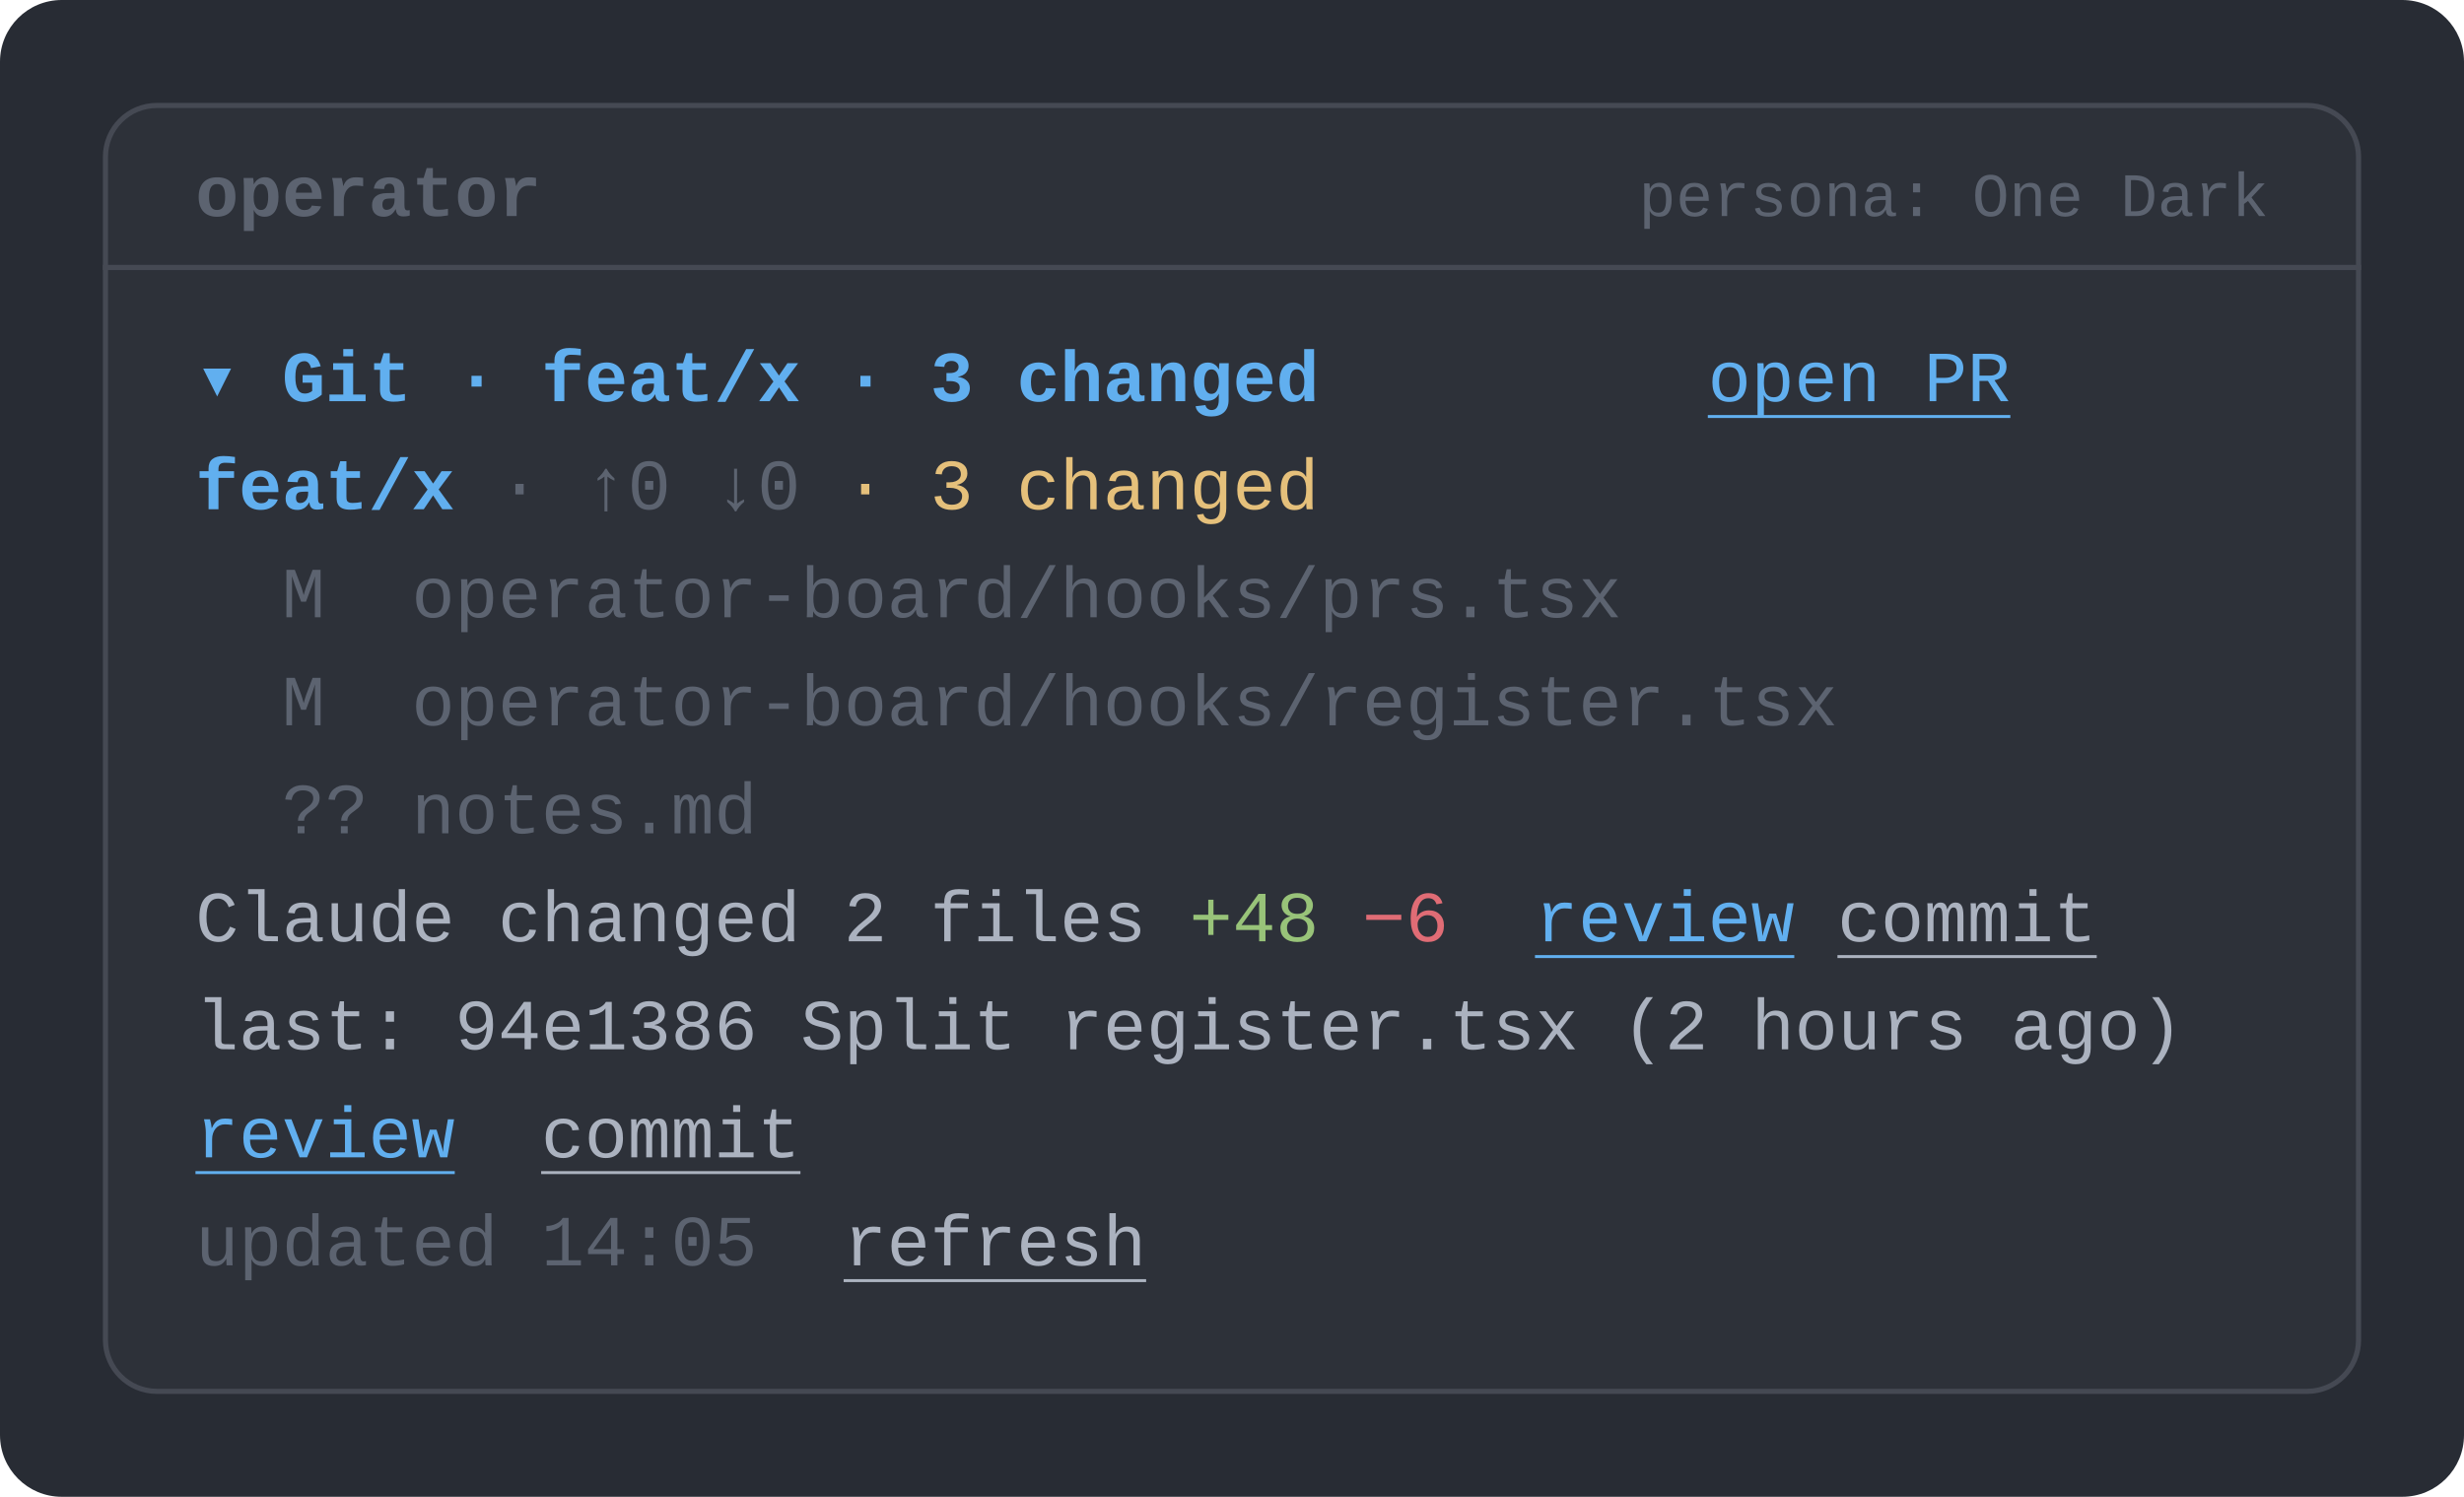
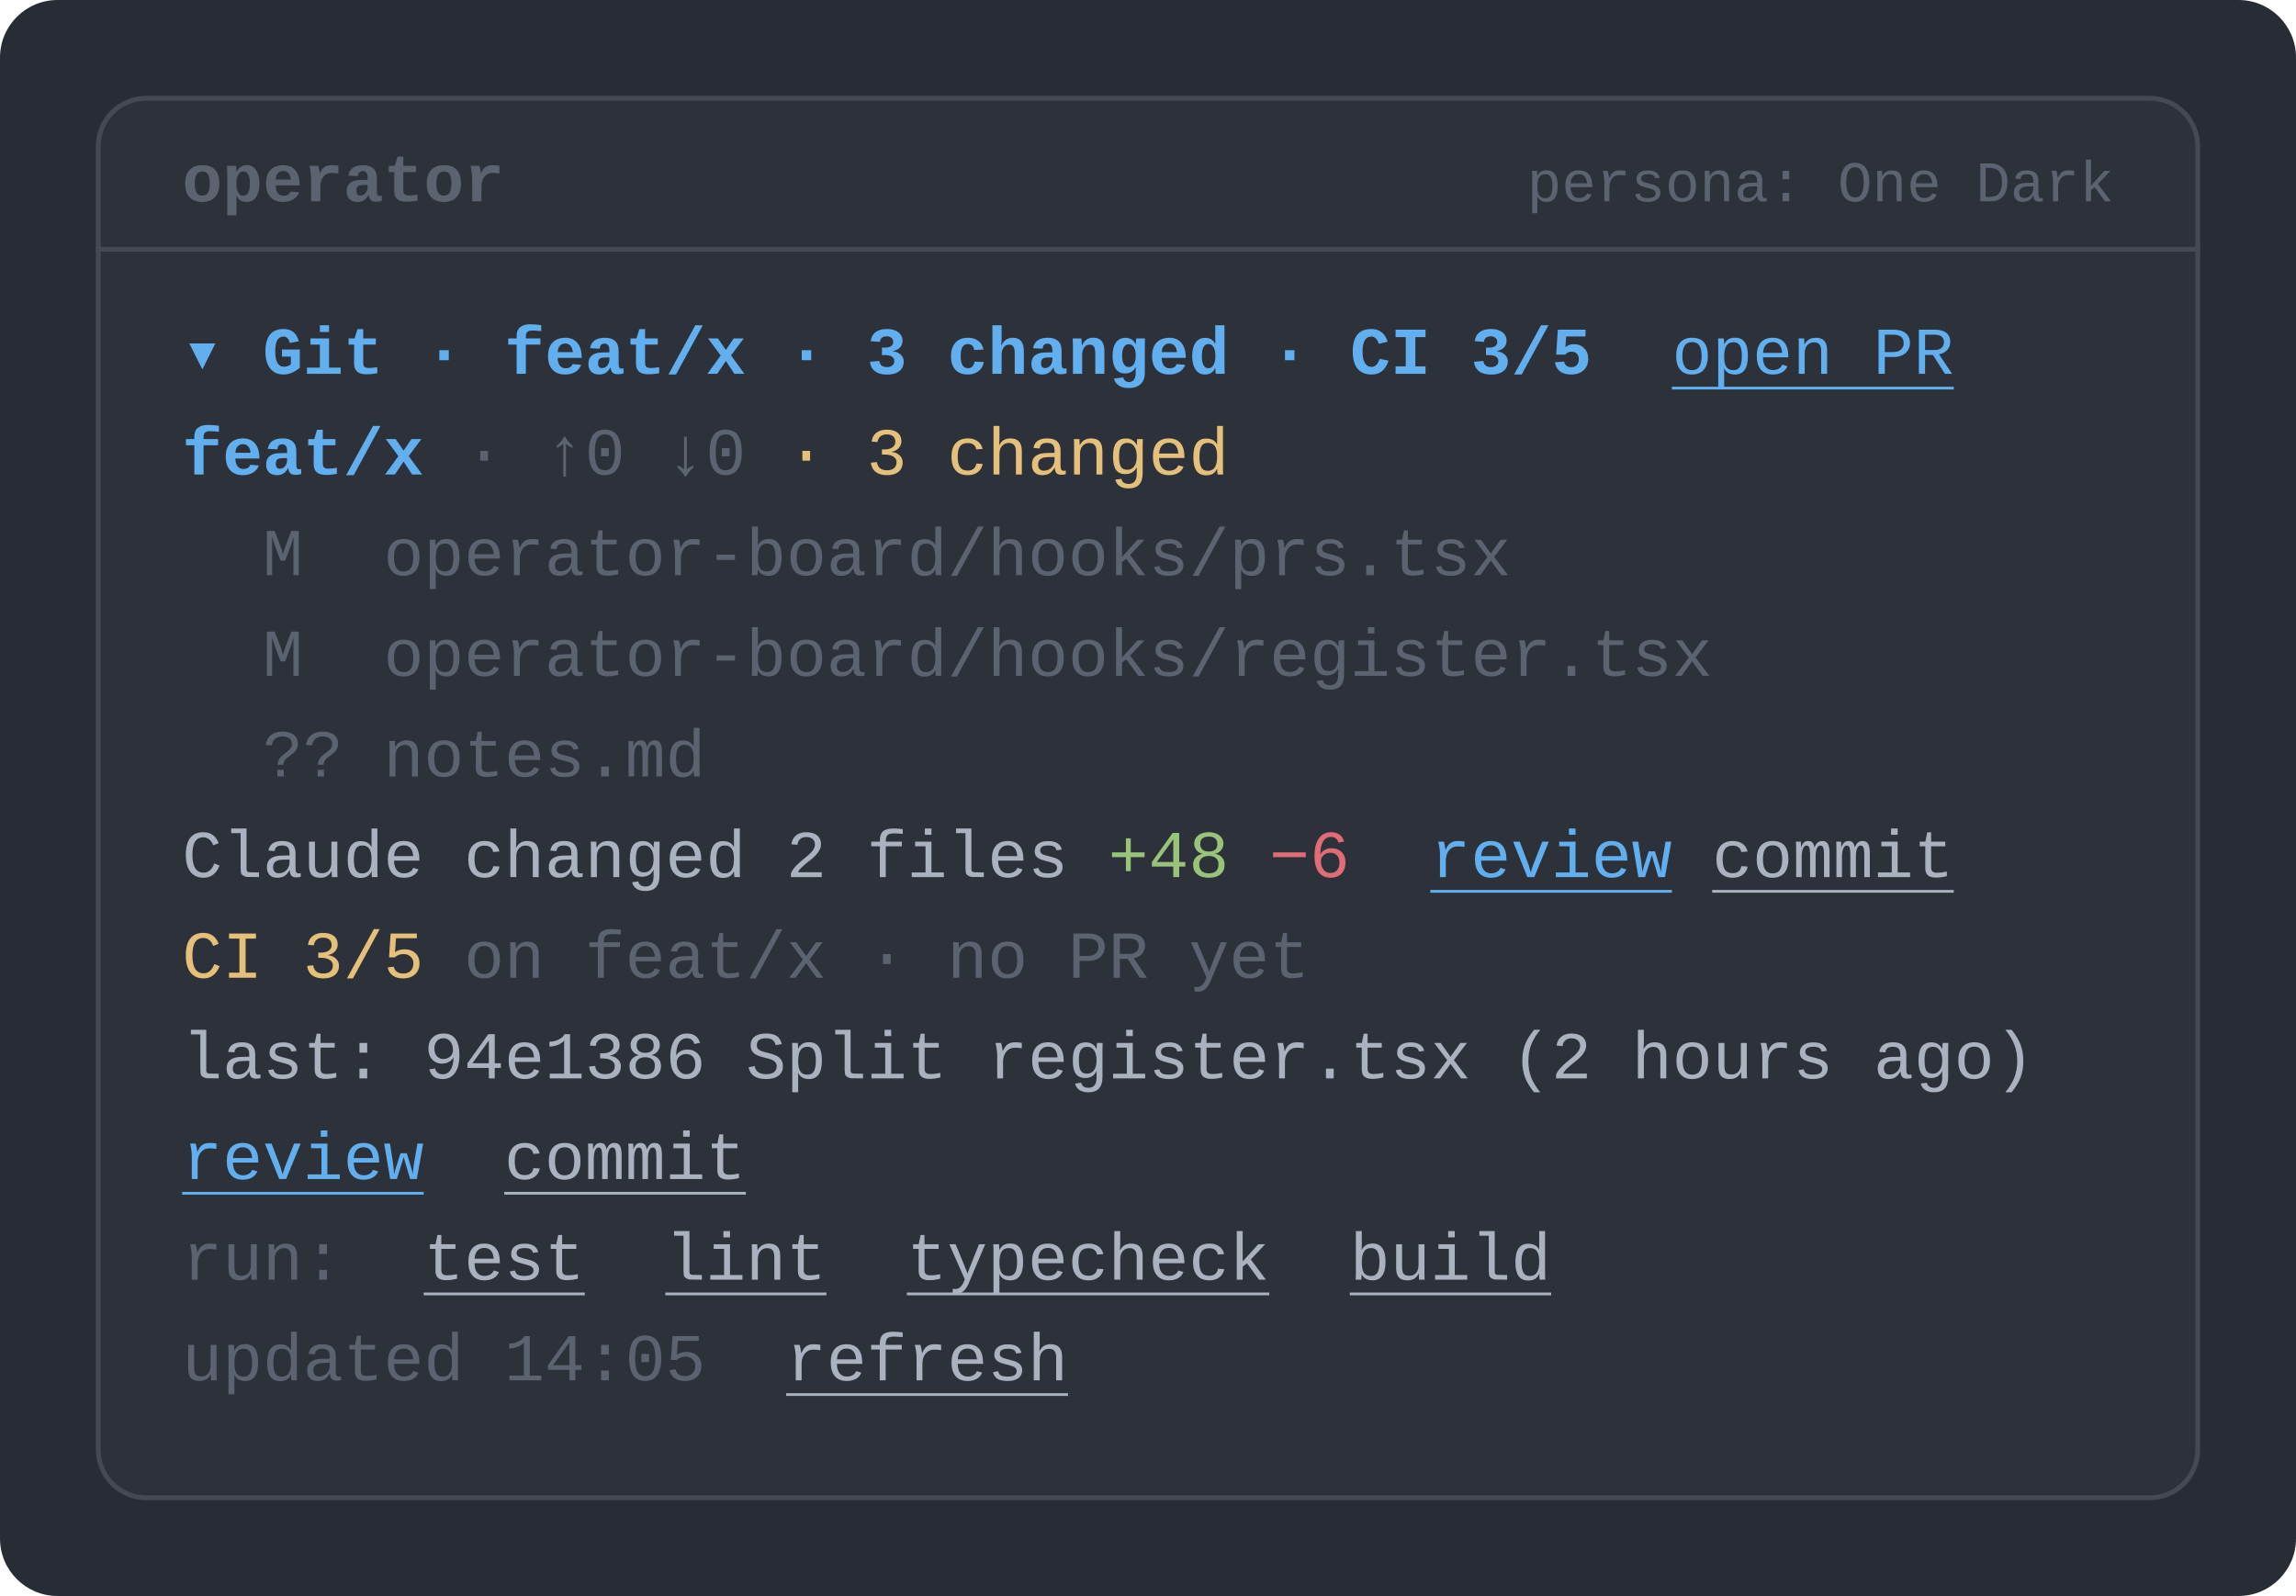
- <svg xmlns="http://www.w3.org/2000/svg" width="479" height="291" viewBox="0 0 479 291" role="img" aria-label="Illustration: Git: branch, changes, what Claude changed, the next step (persona: One Dark)" font-family="ui-monospace, SFMono-Regular, Menlo, Consolas, 'Liberation Mono', monospace" font-size="14">
-   <rect width="479" height="291" rx="12" fill="#282c34" />
+ <svg xmlns="http://www.w3.org/2000/svg" width="479" height="333" viewBox="0 0 479 333" role="img" aria-label="Illustration: Git: branch, changes, what Claude changed, the next step (persona: One Dark)" font-family="ui-monospace, SFMono-Regular, Menlo, Consolas, 'Liberation Mono', monospace" font-size="14">
+   <rect width="479" height="333" rx="12" fill="#282c34" />
  <g transform="translate(20,20)">
-     <rect x="0.5" y="0.5" width="438" height="250" rx="10" fill="#2d3139" stroke="#454953" />
+     <rect x="0.5" y="0.5" width="438" height="292" rx="10" fill="#2d3139" stroke="#454953" />
    <line x1="0" y1="32" x2="439" y2="32" stroke="#454953" />
    <text x="18.0" y="22" fill="#5c6370" font-weight="700" xml:space="preserve">operator</text>
    <text x="421" y="22" fill="#5c6370" font-size="12" text-anchor="end">persona: One Dark</text>
-     <text x="18.0" y="58" fill="#61afef" font-weight="700" xml:space="preserve">▾ Git · feat/x · 3 changed</text>
-     <text x="236.4" y="58" fill="#abb2bf" xml:space="preserve">         </text>
-     <text x="312.0" y="58" fill="#61afef" text-decoration="underline" xml:space="preserve">open PR</text>
+     <text x="18.0" y="58" fill="#61afef" font-weight="700" xml:space="preserve">▾ Git · feat/x · 3 changed · CI 3/5</text>
+     <text x="312.0" y="58" fill="#abb2bf" xml:space="preserve">  </text>
+     <text x="328.8" y="58" fill="#61afef" text-decoration="underline" xml:space="preserve">open PR</text>
    <text x="18.0" y="79" fill="#61afef" font-weight="700" xml:space="preserve">feat/x</text>
    <text x="68.4" y="79" fill="#5c6370" xml:space="preserve"> · ↑0 ↓0</text>
    <text x="135.6" y="79" fill="#e5c07b" xml:space="preserve"> · 3 changed</text>
    <text x="18.0" y="100" fill="#5c6370" xml:space="preserve">  M  operator-board/hooks/prs.tsx</text>
    <text x="18.0" y="121" fill="#5c6370" xml:space="preserve">  M  operator-board/hooks/register.tsx</text>
    <text x="18.0" y="142" fill="#5c6370" xml:space="preserve">  ?? notes.md</text>
    <text x="18.0" y="163" fill="#abb2bf" xml:space="preserve">Claude changed 2 files </text>
    <text x="211.2" y="163" fill="#98c379" xml:space="preserve">+48</text>
    <text x="236.4" y="163" fill="#abb2bf" xml:space="preserve"> </text>
    <text x="244.8" y="163" fill="#e06c75" xml:space="preserve">−6</text>
    <text x="261.6" y="163" fill="#abb2bf" xml:space="preserve">  </text>
    <text x="278.4" y="163" fill="#61afef" text-decoration="underline" xml:space="preserve">review</text>
    <text x="328.8" y="163" fill="#abb2bf" xml:space="preserve"> </text>
    <text x="337.2" y="163" fill="#abb2bf" text-decoration="underline" xml:space="preserve">commit</text>
-     <text x="18.0" y="184" fill="#abb2bf" xml:space="preserve">last: 94e1386 Split register.tsx (2 hours ago)</text>
-     <text x="18.0" y="205" fill="#61afef" text-decoration="underline" xml:space="preserve">review</text>
-     <text x="68.4" y="205" fill="#abb2bf" xml:space="preserve">  </text>
-     <text x="85.2" y="205" fill="#abb2bf" text-decoration="underline" xml:space="preserve">commit</text>
-     <text x="18.0" y="226" fill="#5c6370" xml:space="preserve">updated 14:05</text>
-     <text x="127.2" y="226" fill="#abb2bf" xml:space="preserve">  </text>
-     <text x="144.0" y="226" fill="#abb2bf" text-decoration="underline" xml:space="preserve">refresh</text>
+     <text x="18.0" y="184" fill="#e5c07b" xml:space="preserve">CI 3/5</text>
+     <text x="68.4" y="184" fill="#5c6370" xml:space="preserve"> on feat/x · no PR yet</text>
+     <text x="18.0" y="205" fill="#abb2bf" xml:space="preserve">last: 94e1386 Split register.tsx (2 hours ago)</text>
+     <text x="18.0" y="226" fill="#61afef" text-decoration="underline" xml:space="preserve">review</text>
+     <text x="68.4" y="226" fill="#abb2bf" xml:space="preserve">  </text>
+     <text x="85.2" y="226" fill="#abb2bf" text-decoration="underline" xml:space="preserve">commit</text>
+     <text x="18.0" y="247" fill="#5c6370" xml:space="preserve">run:</text>
+     <text x="51.6" y="247" fill="#abb2bf" xml:space="preserve">  </text>
+     <text x="68.4" y="247" fill="#abb2bf" text-decoration="underline" xml:space="preserve">test</text>
+     <text x="102.0" y="247" fill="#abb2bf" xml:space="preserve">  </text>
+     <text x="118.8" y="247" fill="#abb2bf" text-decoration="underline" xml:space="preserve">lint</text>
+     <text x="152.4" y="247" fill="#abb2bf" xml:space="preserve">  </text>
+     <text x="169.2" y="247" fill="#abb2bf" text-decoration="underline" xml:space="preserve">typecheck</text>
+     <text x="244.8" y="247" fill="#abb2bf" xml:space="preserve">  </text>
+     <text x="261.6" y="247" fill="#abb2bf" text-decoration="underline" xml:space="preserve">build</text>
+     <text x="18.0" y="268" fill="#5c6370" xml:space="preserve">updated 14:05</text>
+     <text x="127.2" y="268" fill="#abb2bf" xml:space="preserve">  </text>
+     <text x="144.0" y="268" fill="#abb2bf" text-decoration="underline" xml:space="preserve">refresh</text>
  </g>
</svg>
